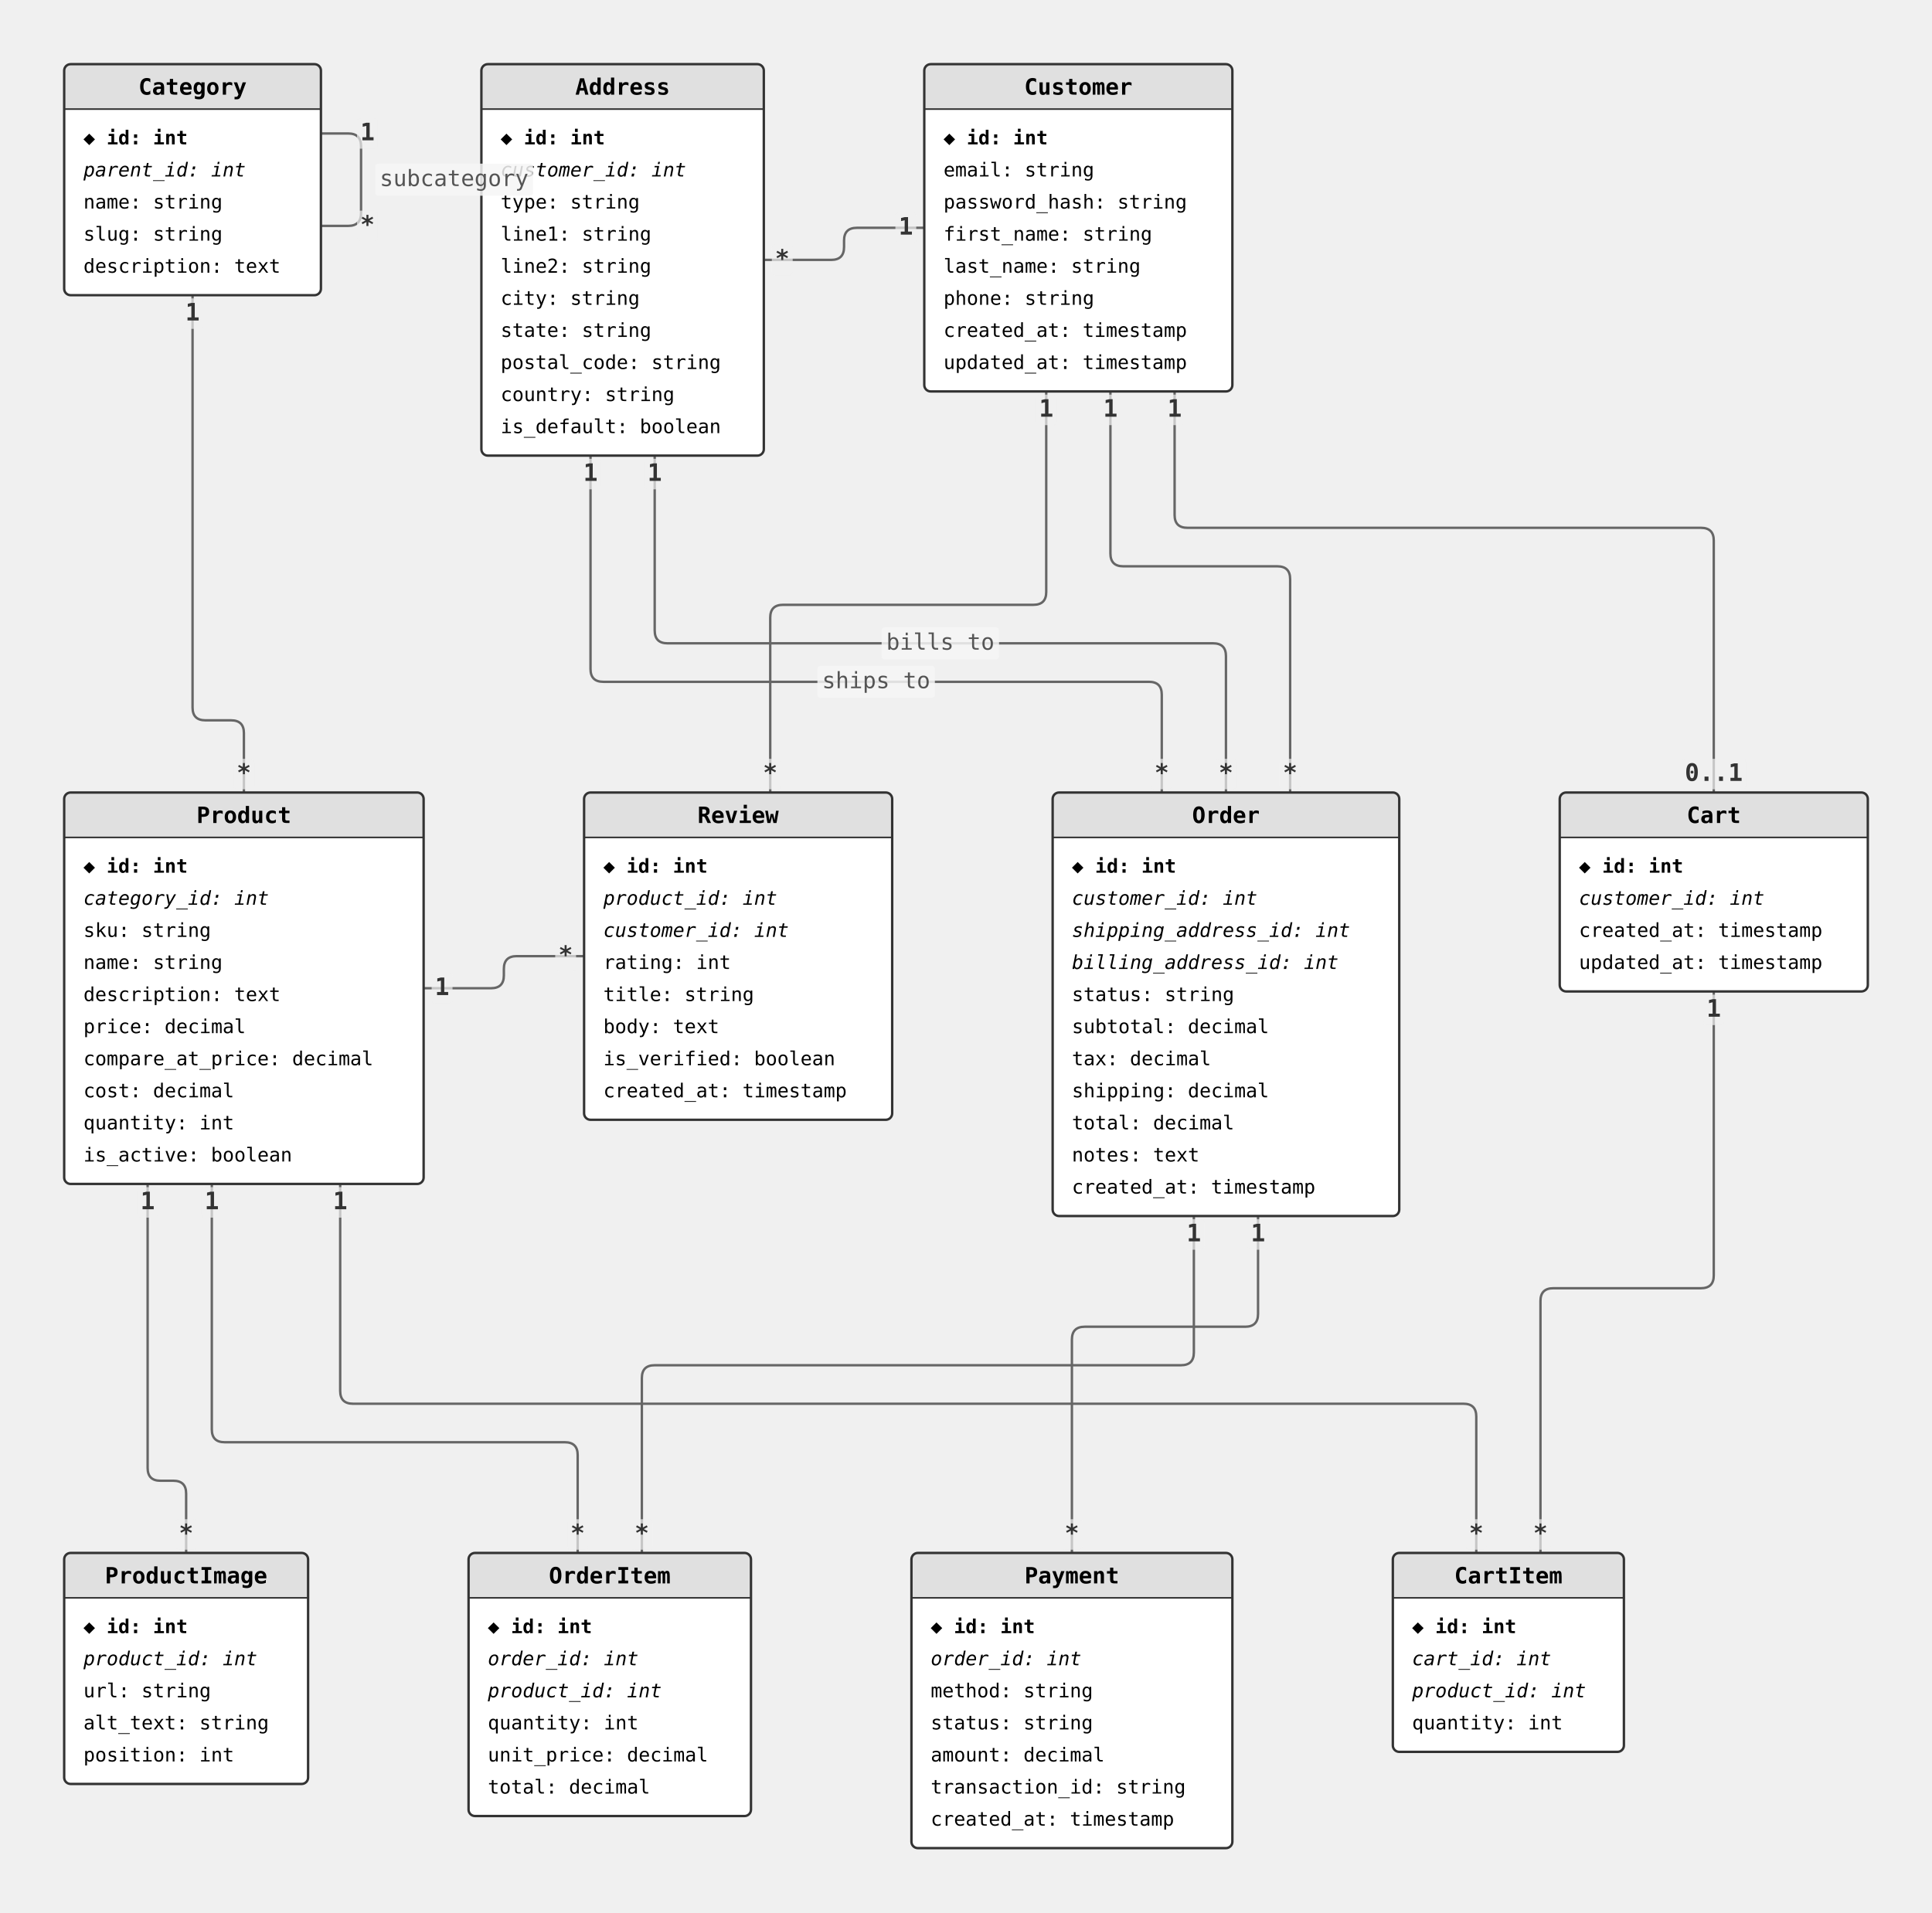
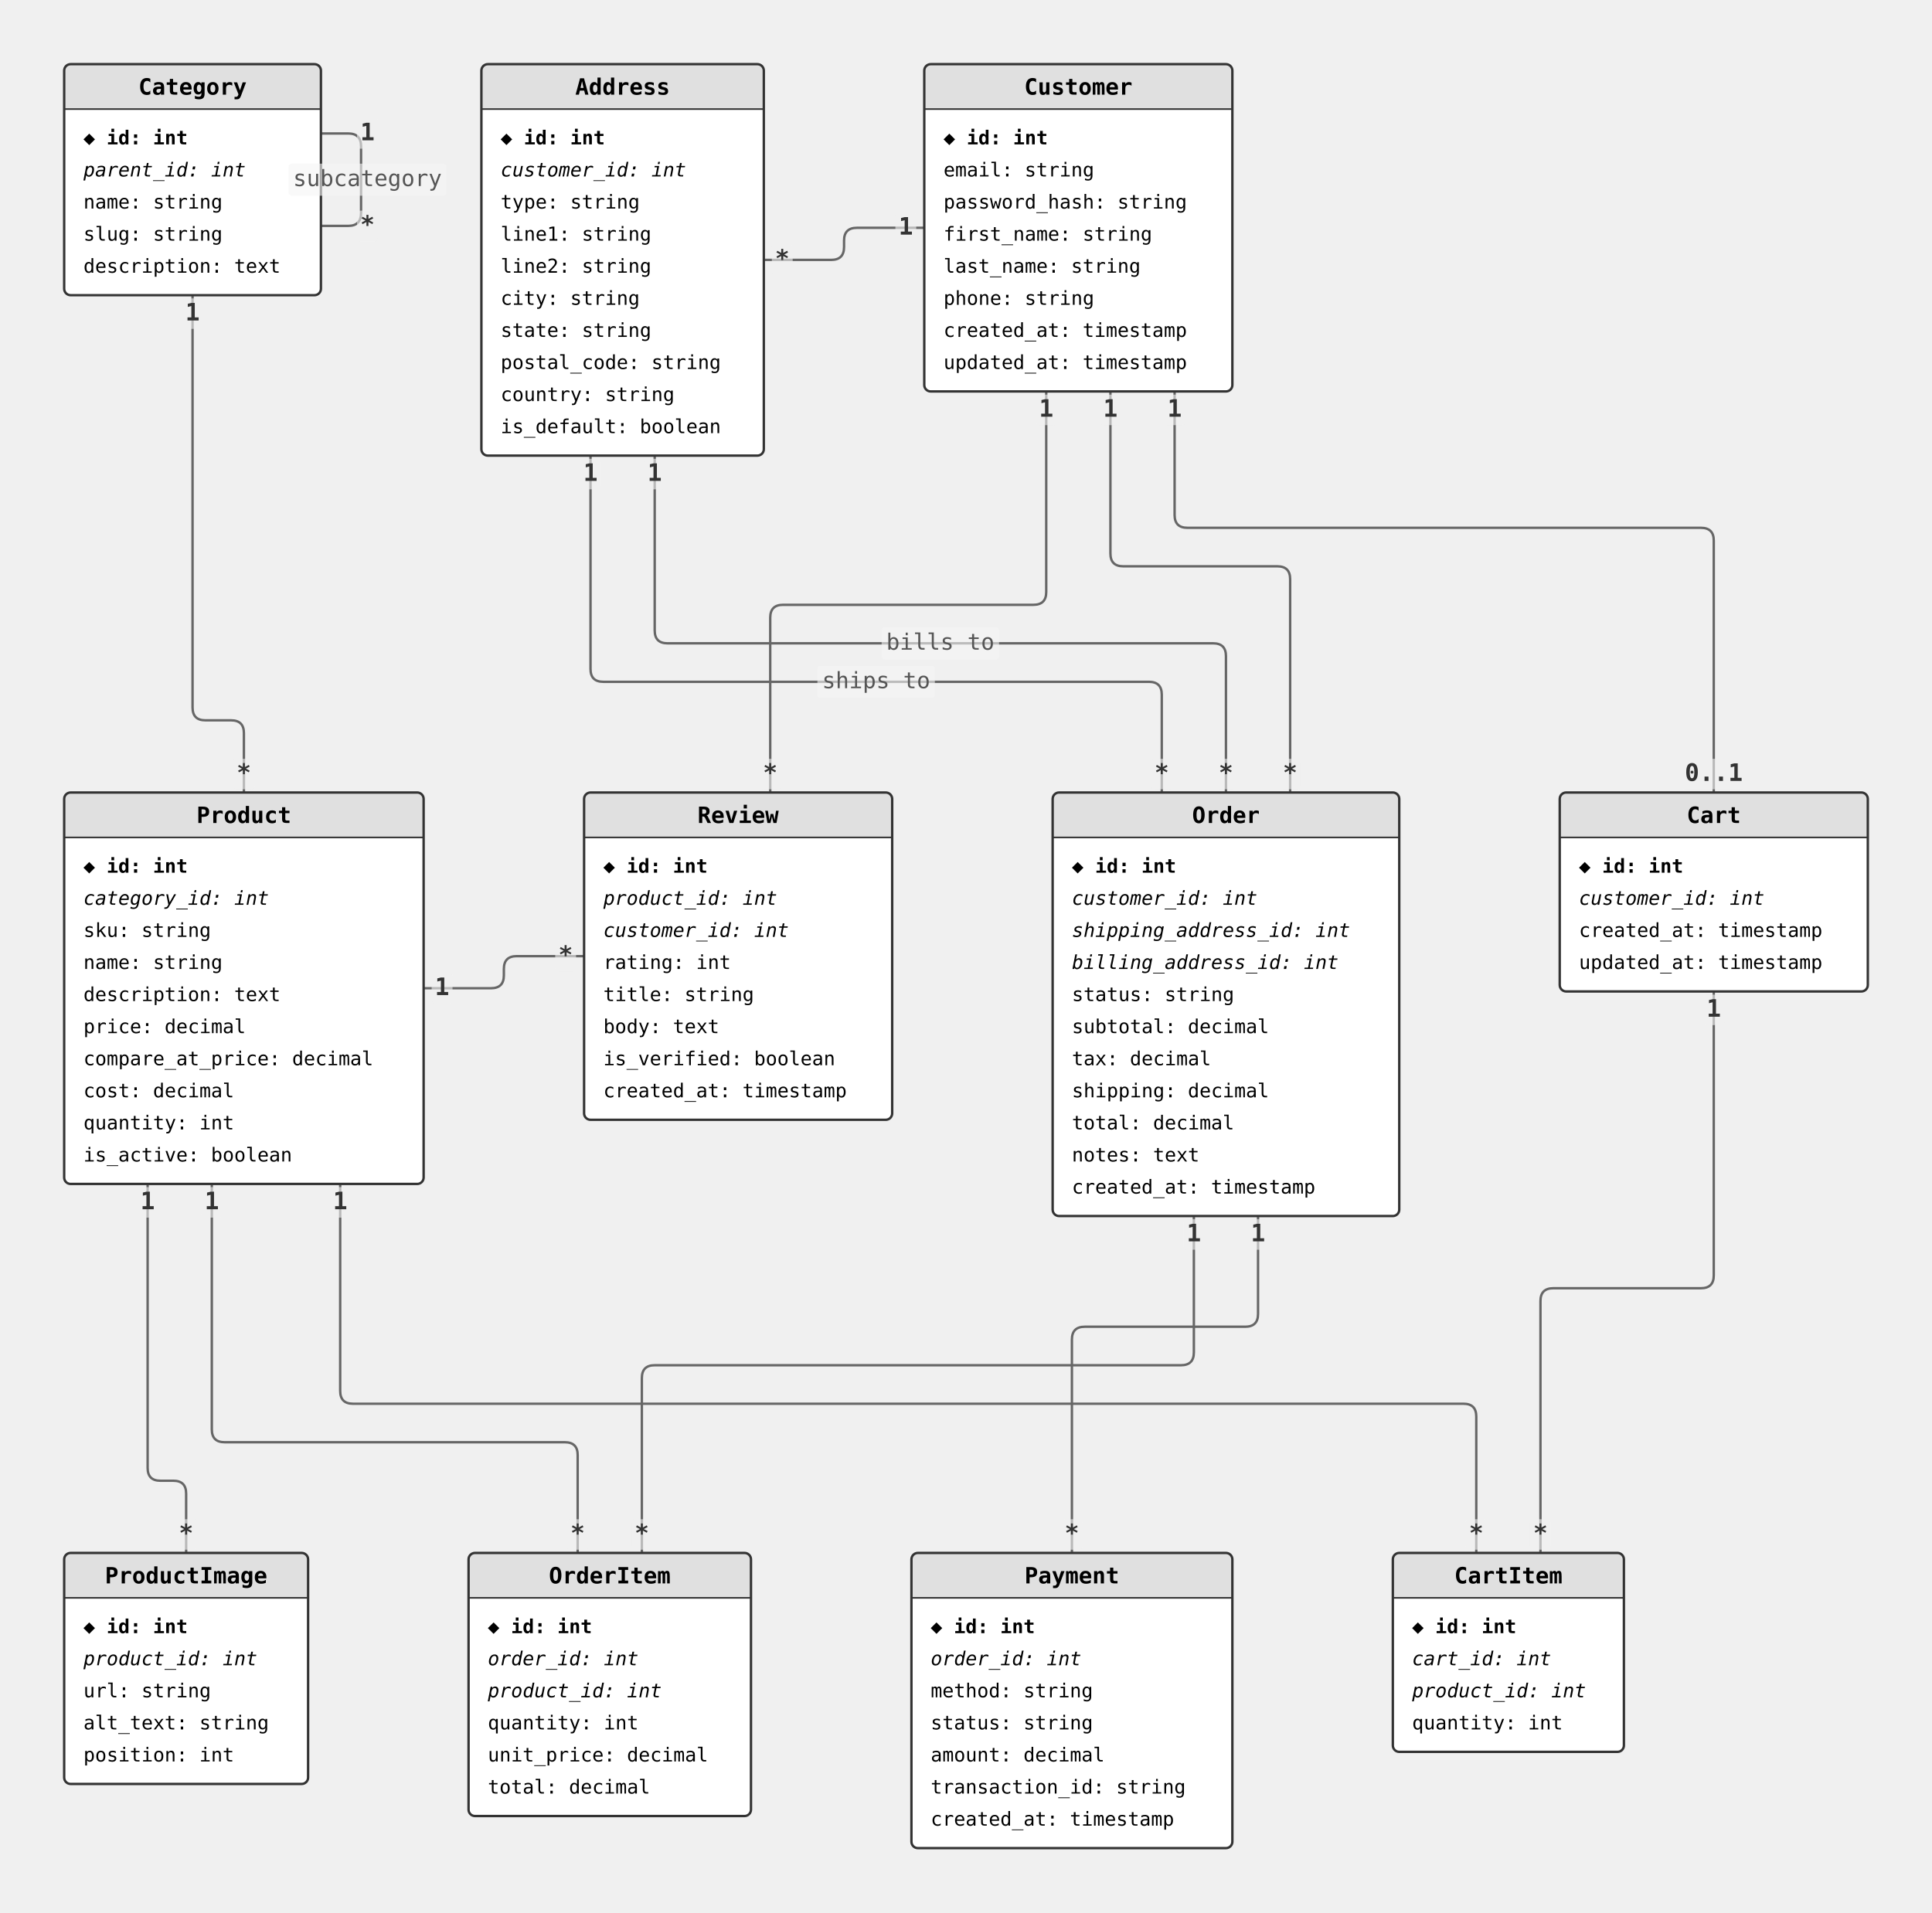
<svg xmlns="http://www.w3.org/2000/svg" width="1204" height="1192" viewBox="0 0 1204 1192">
  <style>
  .entity-bg { fill: #fff; }
  .entity-header { fill: #e0e0e0; }
  .entity-border { fill: none; stroke: #333; stroke-width: 1.5; }
  .entity-name { font-family: monospace; font-size: 14px; font-weight: bold; }
  .column-text { font-family: monospace; font-size: 12px; }
  .pk { font-weight: bold; }
  .fk { font-style: italic; }
  .edge { stroke: #666; stroke-width: 1.5; fill: none; }
-   .edge-label-bg { fill: rgba(245,245,245,0.85); }
+   .edge-label-bg { fill: rgba(245,245,245,0.6); }
  .edge-label { font-family: monospace; font-size: 14px; fill: #555; }
-   .cardinality-bg { fill: rgba(240,240,240,0.7); }
+   .cardinality-bg { fill: rgba(240,240,240,0.6); }
  .cardinality { font-family: monospace; font-size: 15px; font-weight: bold; fill: #333; }
</style>
  <path class="edge" d="M 576 142 L 534 142 Q 526 142 526 150 L 526 154 Q 526 162 518 162 L 476 162" />
  <path class="edge" d="M 732 244 L 732 321 Q 732 329 740 329 L 1060 329 Q 1068 329 1068 337 L 1068 494" />
  <path class="edge" d="M 692 244 L 692 345 Q 692 353 700 353 L 796 353 Q 804 353 804 361 L 804 494" />
  <path class="edge" d="M 652 244 L 652 369 Q 652 377 644 377 L 488 377 Q 480 377 480 385 L 480 494" />
  <path class="edge" d="M 200 83.2 L 217 83.2 Q 225 83.2 225 91.2 L 225 132.8 Q 225 140.8 217 140.8 L 200 140.8" />
  <path class="edge" d="M 120 184 L 120 441 Q 120 449 128 449 L 144 449 Q 152 449 152 457 L 152 494" />
  <path class="edge" d="M 92 738 L 92 915 Q 92 923 100 923 L 108 923 Q 116 923 116 931 L 116 968" />
  <path class="edge" d="M 212 738 L 212 867 Q 212 875 220 875 L 912 875 Q 920 875 920 883 L 920 968" />
  <path class="edge" d="M 132 738 L 132 891 Q 132 899 140 899 L 352 899 Q 360 899 360 907 L 360 968" />
  <path class="edge" d="M 264 616 L 306 616 Q 314 616 314 608 L 314 604 Q 314 596 322 596 L 364 596" />
  <path class="edge" d="M 1068 618 L 1068 795 Q 1068 803 1060 803 L 968 803 Q 960 803 960 811 L 960 968" />
  <path class="edge" d="M 744 758 L 744 843 Q 744 851 736 851 L 408 851 Q 400 851 400 859 L 400 968" />
  <path class="edge" d="M 784 758 L 784 819 Q 784 827 776 827 L 676 827 Q 668 827 668 835 L 668 968" />
  <path class="edge" d="M 368 284 L 368 417 Q 368 425 376 425 L 716 425 Q 724 425 724 433 L 724 494" />
  <path class="edge" d="M 408 284 L 408 393 Q 408 401 416 401 L 756 401 Q 764 401 764 409 L 764 494" />
  <rect class="entity-bg" x="40" y="40" width="160" height="144" rx="4" />
  <rect class="entity-header" x="40" y="40" width="160" height="28" rx="4" />
  <rect class="entity-header" x="40" y="64" width="160" height="4" />
  <text class="entity-name" x="120" y="59" text-anchor="middle">Category</text>
  <line x1="40" y1="68" x2="200" y2="68" stroke="#333" stroke-width="1" />
  <text class="column-text pk" x="52" y="90">◆ id: int</text>
  <text class="column-text fk" x="52" y="110">  parent_id: int</text>
  <text class="column-text" x="52" y="130">  name: string</text>
  <text class="column-text" x="52" y="150">  slug: string</text>
  <text class="column-text" x="52" y="170">  description: text</text>
  <rect class="entity-border" x="40" y="40" width="160" height="144" rx="4" />
  <rect class="entity-bg" x="300" y="40" width="176" height="244" rx="4" />
  <rect class="entity-header" x="300" y="40" width="176" height="28" rx="4" />
  <rect class="entity-header" x="300" y="64" width="176" height="4" />
  <text class="entity-name" x="388" y="59" text-anchor="middle">Address</text>
  <line x1="300" y1="68" x2="476" y2="68" stroke="#333" stroke-width="1" />
  <text class="column-text pk" x="312" y="90">◆ id: int</text>
  <text class="column-text fk" x="312" y="110">  customer_id: int</text>
  <text class="column-text" x="312" y="130">  type: string</text>
  <text class="column-text" x="312" y="150">  line1: string</text>
  <text class="column-text" x="312" y="170">  line2: string</text>
  <text class="column-text" x="312" y="190">  city: string</text>
  <text class="column-text" x="312" y="210">  state: string</text>
  <text class="column-text" x="312" y="230">  postal_code: string</text>
  <text class="column-text" x="312" y="250">  country: string</text>
  <text class="column-text" x="312" y="270">  is_default: boolean</text>
  <rect class="entity-border" x="300" y="40" width="176" height="244" rx="4" />
  <rect class="entity-bg" x="576" y="40" width="192" height="204" rx="4" />
  <rect class="entity-header" x="576" y="40" width="192" height="28" rx="4" />
  <rect class="entity-header" x="576" y="64" width="192" height="4" />
  <text class="entity-name" x="672" y="59" text-anchor="middle">Customer</text>
  <line x1="576" y1="68" x2="768" y2="68" stroke="#333" stroke-width="1" />
  <text class="column-text pk" x="588" y="90">◆ id: int</text>
  <text class="column-text" x="588" y="110">  email: string</text>
  <text class="column-text" x="588" y="130">  password_hash: string</text>
  <text class="column-text" x="588" y="150">  first_name: string</text>
  <text class="column-text" x="588" y="170">  last_name: string</text>
  <text class="column-text" x="588" y="190">  phone: string</text>
  <text class="column-text" x="588" y="210">  created_at: timestamp</text>
  <text class="column-text" x="588" y="230">  updated_at: timestamp</text>
  <rect class="entity-border" x="576" y="40" width="192" height="204" rx="4" />
  <rect class="entity-bg" x="40" y="494" width="224" height="244" rx="4" />
  <rect class="entity-header" x="40" y="494" width="224" height="28" rx="4" />
  <rect class="entity-header" x="40" y="518" width="224" height="4" />
  <text class="entity-name" x="152" y="513" text-anchor="middle">Product</text>
  <line x1="40" y1="522" x2="264" y2="522" stroke="#333" stroke-width="1" />
  <text class="column-text pk" x="52" y="544">◆ id: int</text>
  <text class="column-text fk" x="52" y="564">  category_id: int</text>
  <text class="column-text" x="52" y="584">  sku: string</text>
  <text class="column-text" x="52" y="604">  name: string</text>
  <text class="column-text" x="52" y="624">  description: text</text>
  <text class="column-text" x="52" y="644">  price: decimal</text>
  <text class="column-text" x="52" y="664">  compare_at_price: decimal</text>
  <text class="column-text" x="52" y="684">  cost: decimal</text>
  <text class="column-text" x="52" y="704">  quantity: int</text>
  <text class="column-text" x="52" y="724">  is_active: boolean</text>
  <rect class="entity-border" x="40" y="494" width="224" height="244" rx="4" />
  <rect class="entity-bg" x="364" y="494" width="192" height="204" rx="4" />
  <rect class="entity-header" x="364" y="494" width="192" height="28" rx="4" />
  <rect class="entity-header" x="364" y="518" width="192" height="4" />
  <text class="entity-name" x="460" y="513" text-anchor="middle">Review</text>
  <line x1="364" y1="522" x2="556" y2="522" stroke="#333" stroke-width="1" />
  <text class="column-text pk" x="376" y="544">◆ id: int</text>
  <text class="column-text fk" x="376" y="564">  product_id: int</text>
  <text class="column-text fk" x="376" y="584">  customer_id: int</text>
  <text class="column-text" x="376" y="604">  rating: int</text>
  <text class="column-text" x="376" y="624">  title: string</text>
  <text class="column-text" x="376" y="644">  body: text</text>
  <text class="column-text" x="376" y="664">  is_verified: boolean</text>
  <text class="column-text" x="376" y="684">  created_at: timestamp</text>
  <rect class="entity-border" x="364" y="494" width="192" height="204" rx="4" />
  <rect class="entity-bg" x="656" y="494" width="216" height="264" rx="4" />
  <rect class="entity-header" x="656" y="494" width="216" height="28" rx="4" />
  <rect class="entity-header" x="656" y="518" width="216" height="4" />
  <text class="entity-name" x="764" y="513" text-anchor="middle">Order</text>
  <line x1="656" y1="522" x2="872" y2="522" stroke="#333" stroke-width="1" />
  <text class="column-text pk" x="668" y="544">◆ id: int</text>
  <text class="column-text fk" x="668" y="564">  customer_id: int</text>
  <text class="column-text fk" x="668" y="584">  shipping_address_id: int</text>
  <text class="column-text fk" x="668" y="604">  billing_address_id: int</text>
  <text class="column-text" x="668" y="624">  status: string</text>
  <text class="column-text" x="668" y="644">  subtotal: decimal</text>
  <text class="column-text" x="668" y="664">  tax: decimal</text>
  <text class="column-text" x="668" y="684">  shipping: decimal</text>
  <text class="column-text" x="668" y="704">  total: decimal</text>
  <text class="column-text" x="668" y="724">  notes: text</text>
  <text class="column-text" x="668" y="744">  created_at: timestamp</text>
  <rect class="entity-border" x="656" y="494" width="216" height="264" rx="4" />
  <rect class="entity-bg" x="972" y="494" width="192" height="124" rx="4" />
  <rect class="entity-header" x="972" y="494" width="192" height="28" rx="4" />
  <rect class="entity-header" x="972" y="518" width="192" height="4" />
  <text class="entity-name" x="1068" y="513" text-anchor="middle">Cart</text>
  <line x1="972" y1="522" x2="1164" y2="522" stroke="#333" stroke-width="1" />
  <text class="column-text pk" x="984" y="544">◆ id: int</text>
  <text class="column-text fk" x="984" y="564">  customer_id: int</text>
  <text class="column-text" x="984" y="584">  created_at: timestamp</text>
  <text class="column-text" x="984" y="604">  updated_at: timestamp</text>
  <rect class="entity-border" x="972" y="494" width="192" height="124" rx="4" />
  <rect class="entity-bg" x="40" y="968" width="152" height="144" rx="4" />
  <rect class="entity-header" x="40" y="968" width="152" height="28" rx="4" />
  <rect class="entity-header" x="40" y="992" width="152" height="4" />
  <text class="entity-name" x="116" y="987" text-anchor="middle">ProductImage</text>
  <line x1="40" y1="996" x2="192" y2="996" stroke="#333" stroke-width="1" />
  <text class="column-text pk" x="52" y="1018">◆ id: int</text>
  <text class="column-text fk" x="52" y="1038">  product_id: int</text>
  <text class="column-text" x="52" y="1058">  url: string</text>
  <text class="column-text" x="52" y="1078">  alt_text: string</text>
  <text class="column-text" x="52" y="1098">  position: int</text>
  <rect class="entity-border" x="40" y="968" width="152" height="144" rx="4" />
  <rect class="entity-bg" x="292" y="968" width="176" height="164" rx="4" />
  <rect class="entity-header" x="292" y="968" width="176" height="28" rx="4" />
  <rect class="entity-header" x="292" y="992" width="176" height="4" />
  <text class="entity-name" x="380" y="987" text-anchor="middle">OrderItem</text>
  <line x1="292" y1="996" x2="468" y2="996" stroke="#333" stroke-width="1" />
  <text class="column-text pk" x="304" y="1018">◆ id: int</text>
  <text class="column-text fk" x="304" y="1038">  order_id: int</text>
  <text class="column-text fk" x="304" y="1058">  product_id: int</text>
  <text class="column-text" x="304" y="1078">  quantity: int</text>
  <text class="column-text" x="304" y="1098">  unit_price: decimal</text>
  <text class="column-text" x="304" y="1118">  total: decimal</text>
  <rect class="entity-border" x="292" y="968" width="176" height="164" rx="4" />
  <rect class="entity-bg" x="568" y="968" width="200" height="184" rx="4" />
  <rect class="entity-header" x="568" y="968" width="200" height="28" rx="4" />
  <rect class="entity-header" x="568" y="992" width="200" height="4" />
  <text class="entity-name" x="668" y="987" text-anchor="middle">Payment</text>
  <line x1="568" y1="996" x2="768" y2="996" stroke="#333" stroke-width="1" />
  <text class="column-text pk" x="580" y="1018">◆ id: int</text>
  <text class="column-text fk" x="580" y="1038">  order_id: int</text>
  <text class="column-text" x="580" y="1058">  method: string</text>
  <text class="column-text" x="580" y="1078">  status: string</text>
  <text class="column-text" x="580" y="1098">  amount: decimal</text>
  <text class="column-text" x="580" y="1118">  transaction_id: string</text>
  <text class="column-text" x="580" y="1138">  created_at: timestamp</text>
  <rect class="entity-border" x="568" y="968" width="200" height="184" rx="4" />
  <rect class="entity-bg" x="868" y="968" width="144" height="124" rx="4" />
  <rect class="entity-header" x="868" y="968" width="144" height="28" rx="4" />
  <rect class="entity-header" x="868" y="992" width="144" height="4" />
  <text class="entity-name" x="940" y="987" text-anchor="middle">CartItem</text>
  <line x1="868" y1="996" x2="1012" y2="996" stroke="#333" stroke-width="1" />
  <text class="column-text pk" x="880" y="1018">◆ id: int</text>
  <text class="column-text fk" x="880" y="1038">  cart_id: int</text>
  <text class="column-text fk" x="880" y="1058">  product_id: int</text>
  <text class="column-text" x="880" y="1078">  quantity: int</text>
  <rect class="entity-border" x="868" y="968" width="144" height="124" rx="4" />
  <rect class="cardinality-bg" x="558.0" y="132.5" width="13.0" height="19.0" rx="2" />
  <text class="cardinality" x="564.5" y="142" text-anchor="middle" dominant-baseline="middle">1</text>
  <rect class="cardinality-bg" x="481.0" y="152.5" width="13.0" height="19.0" rx="2" />
  <text class="cardinality" x="487.5" y="162" text-anchor="middle" dominant-baseline="middle">*</text>
  <rect class="cardinality-bg" x="725.5" y="246.0" width="13.0" height="19.0" rx="2" />
  <text class="cardinality" x="732" y="255.5" text-anchor="middle" dominant-baseline="middle">1</text>
  <rect class="cardinality-bg" x="1048.0" y="473.0" width="40.0" height="19.0" rx="2" />
  <text class="cardinality" x="1068" y="482.5" text-anchor="middle" dominant-baseline="middle">0..1</text>
  <rect class="cardinality-bg" x="685.5" y="246.0" width="13.0" height="19.0" rx="2" />
  <text class="cardinality" x="692" y="255.5" text-anchor="middle" dominant-baseline="middle">1</text>
  <rect class="cardinality-bg" x="797.5" y="473.0" width="13.0" height="19.0" rx="2" />
  <text class="cardinality" x="804" y="482.5" text-anchor="middle" dominant-baseline="middle">*</text>
  <rect class="cardinality-bg" x="645.5" y="246.0" width="13.0" height="19.0" rx="2" />
  <text class="cardinality" x="652" y="255.5" text-anchor="middle" dominant-baseline="middle">1</text>
  <rect class="cardinality-bg" x="473.5" y="473.0" width="13.0" height="19.0" rx="2" />
  <text class="cardinality" x="480" y="482.5" text-anchor="middle" dominant-baseline="middle">*</text>
  <rect class="cardinality-bg" x="222.5" y="73.7" width="13.0" height="19.0" rx="2" />
  <text class="cardinality" x="229" y="83.2" text-anchor="middle" dominant-baseline="middle">1</text>
  <rect class="cardinality-bg" x="222.5" y="131.3" width="13.0" height="19.0" rx="2" />
  <text class="cardinality" x="229" y="140.8" text-anchor="middle" dominant-baseline="middle">*</text>
-   <rect class="edge-label-bg" x="233.8" y="102.0" width="98.4" height="20.0" rx="2" />
-   <text class="edge-label" x="283" y="112" text-anchor="middle" dominant-baseline="middle">subcategory</text>
+   <rect class="edge-label-bg" x="179.8" y="102.0" width="98.4" height="20.0" rx="2" />
+   <text class="edge-label" x="229" y="112" text-anchor="middle" dominant-baseline="middle">subcategory</text>
  <rect class="cardinality-bg" x="113.5" y="186.0" width="13.0" height="19.0" rx="2" />
  <text class="cardinality" x="120" y="195.5" text-anchor="middle" dominant-baseline="middle">1</text>
  <rect class="cardinality-bg" x="145.5" y="473.0" width="13.0" height="19.0" rx="2" />
  <text class="cardinality" x="152" y="482.5" text-anchor="middle" dominant-baseline="middle">*</text>
  <rect class="cardinality-bg" x="85.5" y="740.0" width="13.0" height="19.0" rx="2" />
  <text class="cardinality" x="92" y="749.5" text-anchor="middle" dominant-baseline="middle">1</text>
  <rect class="cardinality-bg" x="109.5" y="947.0" width="13.0" height="19.0" rx="2" />
  <text class="cardinality" x="116" y="956.5" text-anchor="middle" dominant-baseline="middle">*</text>
  <rect class="cardinality-bg" x="205.5" y="740.0" width="13.0" height="19.0" rx="2" />
  <text class="cardinality" x="212" y="749.5" text-anchor="middle" dominant-baseline="middle">1</text>
  <rect class="cardinality-bg" x="913.5" y="947.0" width="13.0" height="19.0" rx="2" />
  <text class="cardinality" x="920" y="956.5" text-anchor="middle" dominant-baseline="middle">*</text>
  <rect class="cardinality-bg" x="125.5" y="740.0" width="13.0" height="19.0" rx="2" />
  <text class="cardinality" x="132" y="749.5" text-anchor="middle" dominant-baseline="middle">1</text>
  <rect class="cardinality-bg" x="353.5" y="947.0" width="13.0" height="19.0" rx="2" />
  <text class="cardinality" x="360" y="956.5" text-anchor="middle" dominant-baseline="middle">*</text>
  <rect class="cardinality-bg" x="269.0" y="606.5" width="13.0" height="19.0" rx="2" />
  <text class="cardinality" x="275.5" y="616" text-anchor="middle" dominant-baseline="middle">1</text>
  <rect class="cardinality-bg" x="346.0" y="586.5" width="13.0" height="19.0" rx="2" />
  <text class="cardinality" x="352.5" y="596" text-anchor="middle" dominant-baseline="middle">*</text>
  <rect class="cardinality-bg" x="1061.5" y="620.0" width="13.0" height="19.0" rx="2" />
  <text class="cardinality" x="1068" y="629.5" text-anchor="middle" dominant-baseline="middle">1</text>
  <rect class="cardinality-bg" x="953.5" y="947.0" width="13.0" height="19.0" rx="2" />
  <text class="cardinality" x="960" y="956.5" text-anchor="middle" dominant-baseline="middle">*</text>
  <rect class="cardinality-bg" x="737.5" y="760.0" width="13.0" height="19.0" rx="2" />
  <text class="cardinality" x="744" y="769.5" text-anchor="middle" dominant-baseline="middle">1</text>
  <rect class="cardinality-bg" x="393.5" y="947.0" width="13.0" height="19.0" rx="2" />
  <text class="cardinality" x="400" y="956.5" text-anchor="middle" dominant-baseline="middle">*</text>
  <rect class="cardinality-bg" x="777.5" y="760.0" width="13.0" height="19.0" rx="2" />
  <text class="cardinality" x="784" y="769.5" text-anchor="middle" dominant-baseline="middle">1</text>
  <rect class="cardinality-bg" x="661.5" y="947.0" width="13.0" height="19.0" rx="2" />
  <text class="cardinality" x="668" y="956.5" text-anchor="middle" dominant-baseline="middle">*</text>
  <rect class="cardinality-bg" x="361.5" y="286.0" width="13.0" height="19.0" rx="2" />
  <text class="cardinality" x="368" y="295.5" text-anchor="middle" dominant-baseline="middle">1</text>
  <rect class="cardinality-bg" x="717.5" y="473.0" width="13.0" height="19.0" rx="2" />
  <text class="cardinality" x="724" y="482.5" text-anchor="middle" dominant-baseline="middle">*</text>
  <rect class="edge-label-bg" x="509.4" y="415.0" width="73.2" height="20.0" rx="2" />
  <text class="edge-label" x="546" y="425" text-anchor="middle" dominant-baseline="middle">ships to</text>
  <rect class="cardinality-bg" x="401.5" y="286.0" width="13.0" height="19.0" rx="2" />
  <text class="cardinality" x="408" y="295.5" text-anchor="middle" dominant-baseline="middle">1</text>
  <rect class="cardinality-bg" x="757.5" y="473.0" width="13.0" height="19.0" rx="2" />
  <text class="cardinality" x="764" y="482.5" text-anchor="middle" dominant-baseline="middle">*</text>
  <rect class="edge-label-bg" x="549.4" y="391.0" width="73.2" height="20.0" rx="2" />
  <text class="edge-label" x="586" y="401" text-anchor="middle" dominant-baseline="middle">bills to</text>
</svg>
